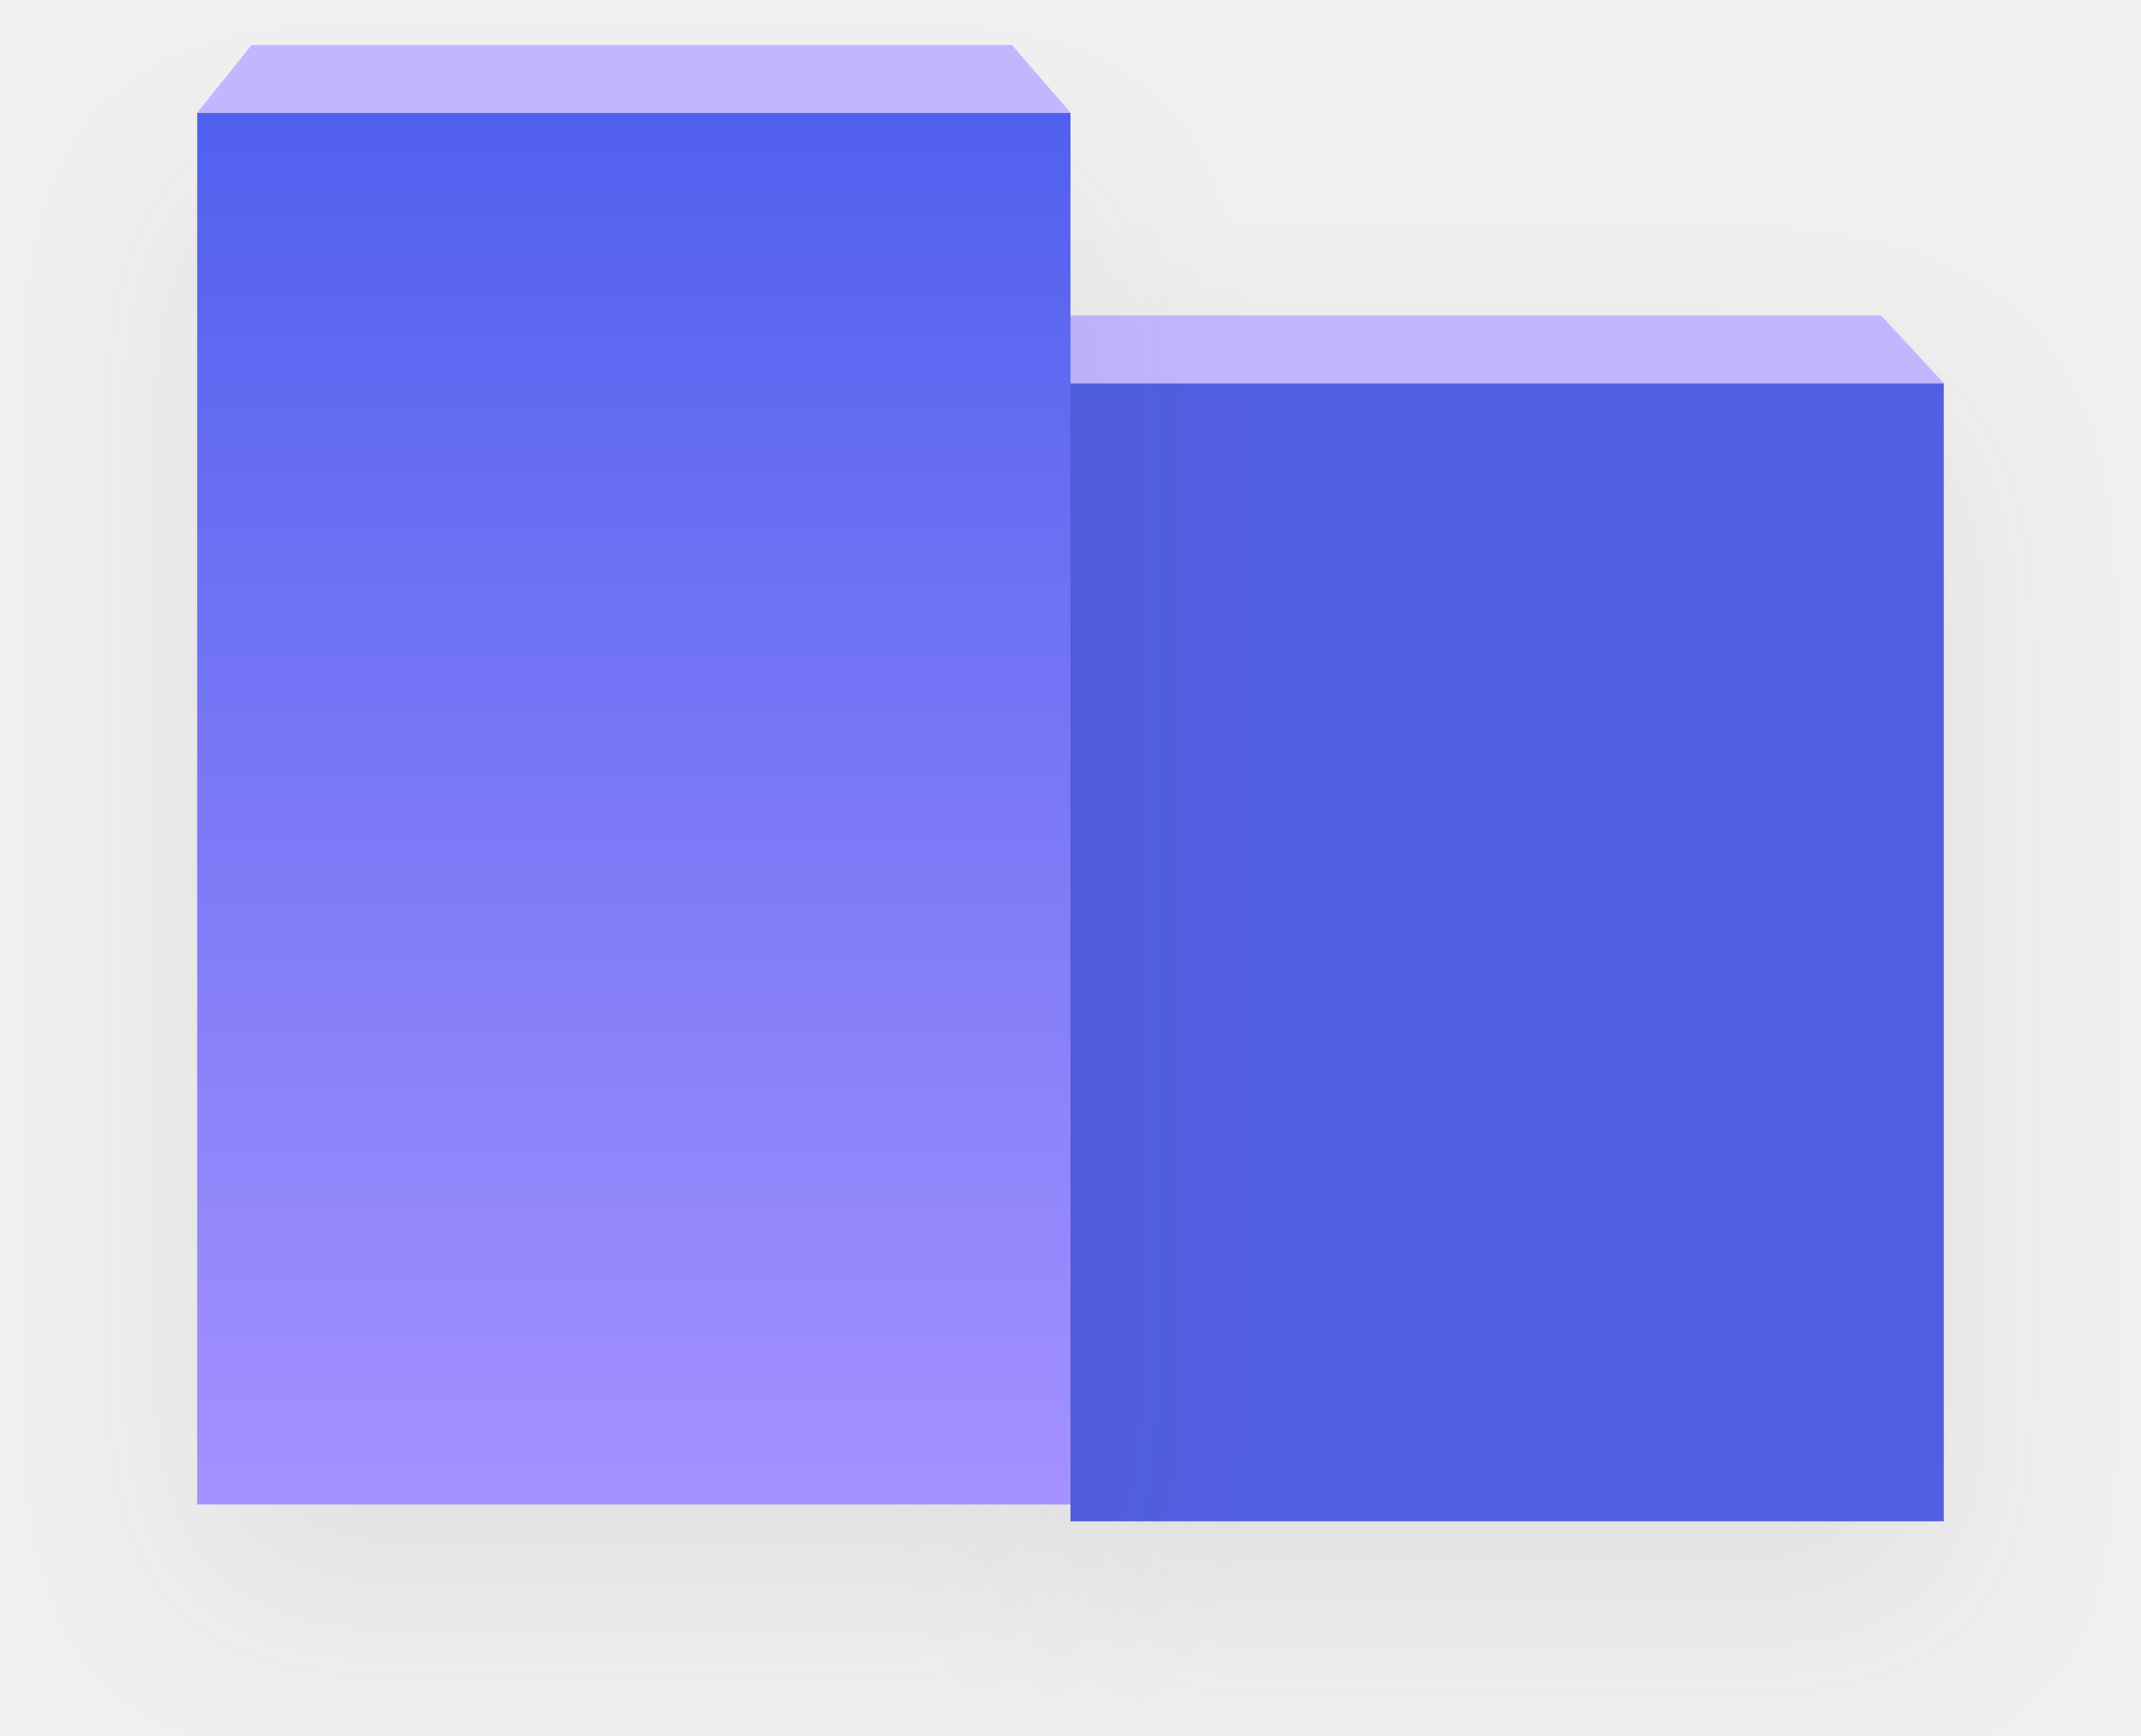
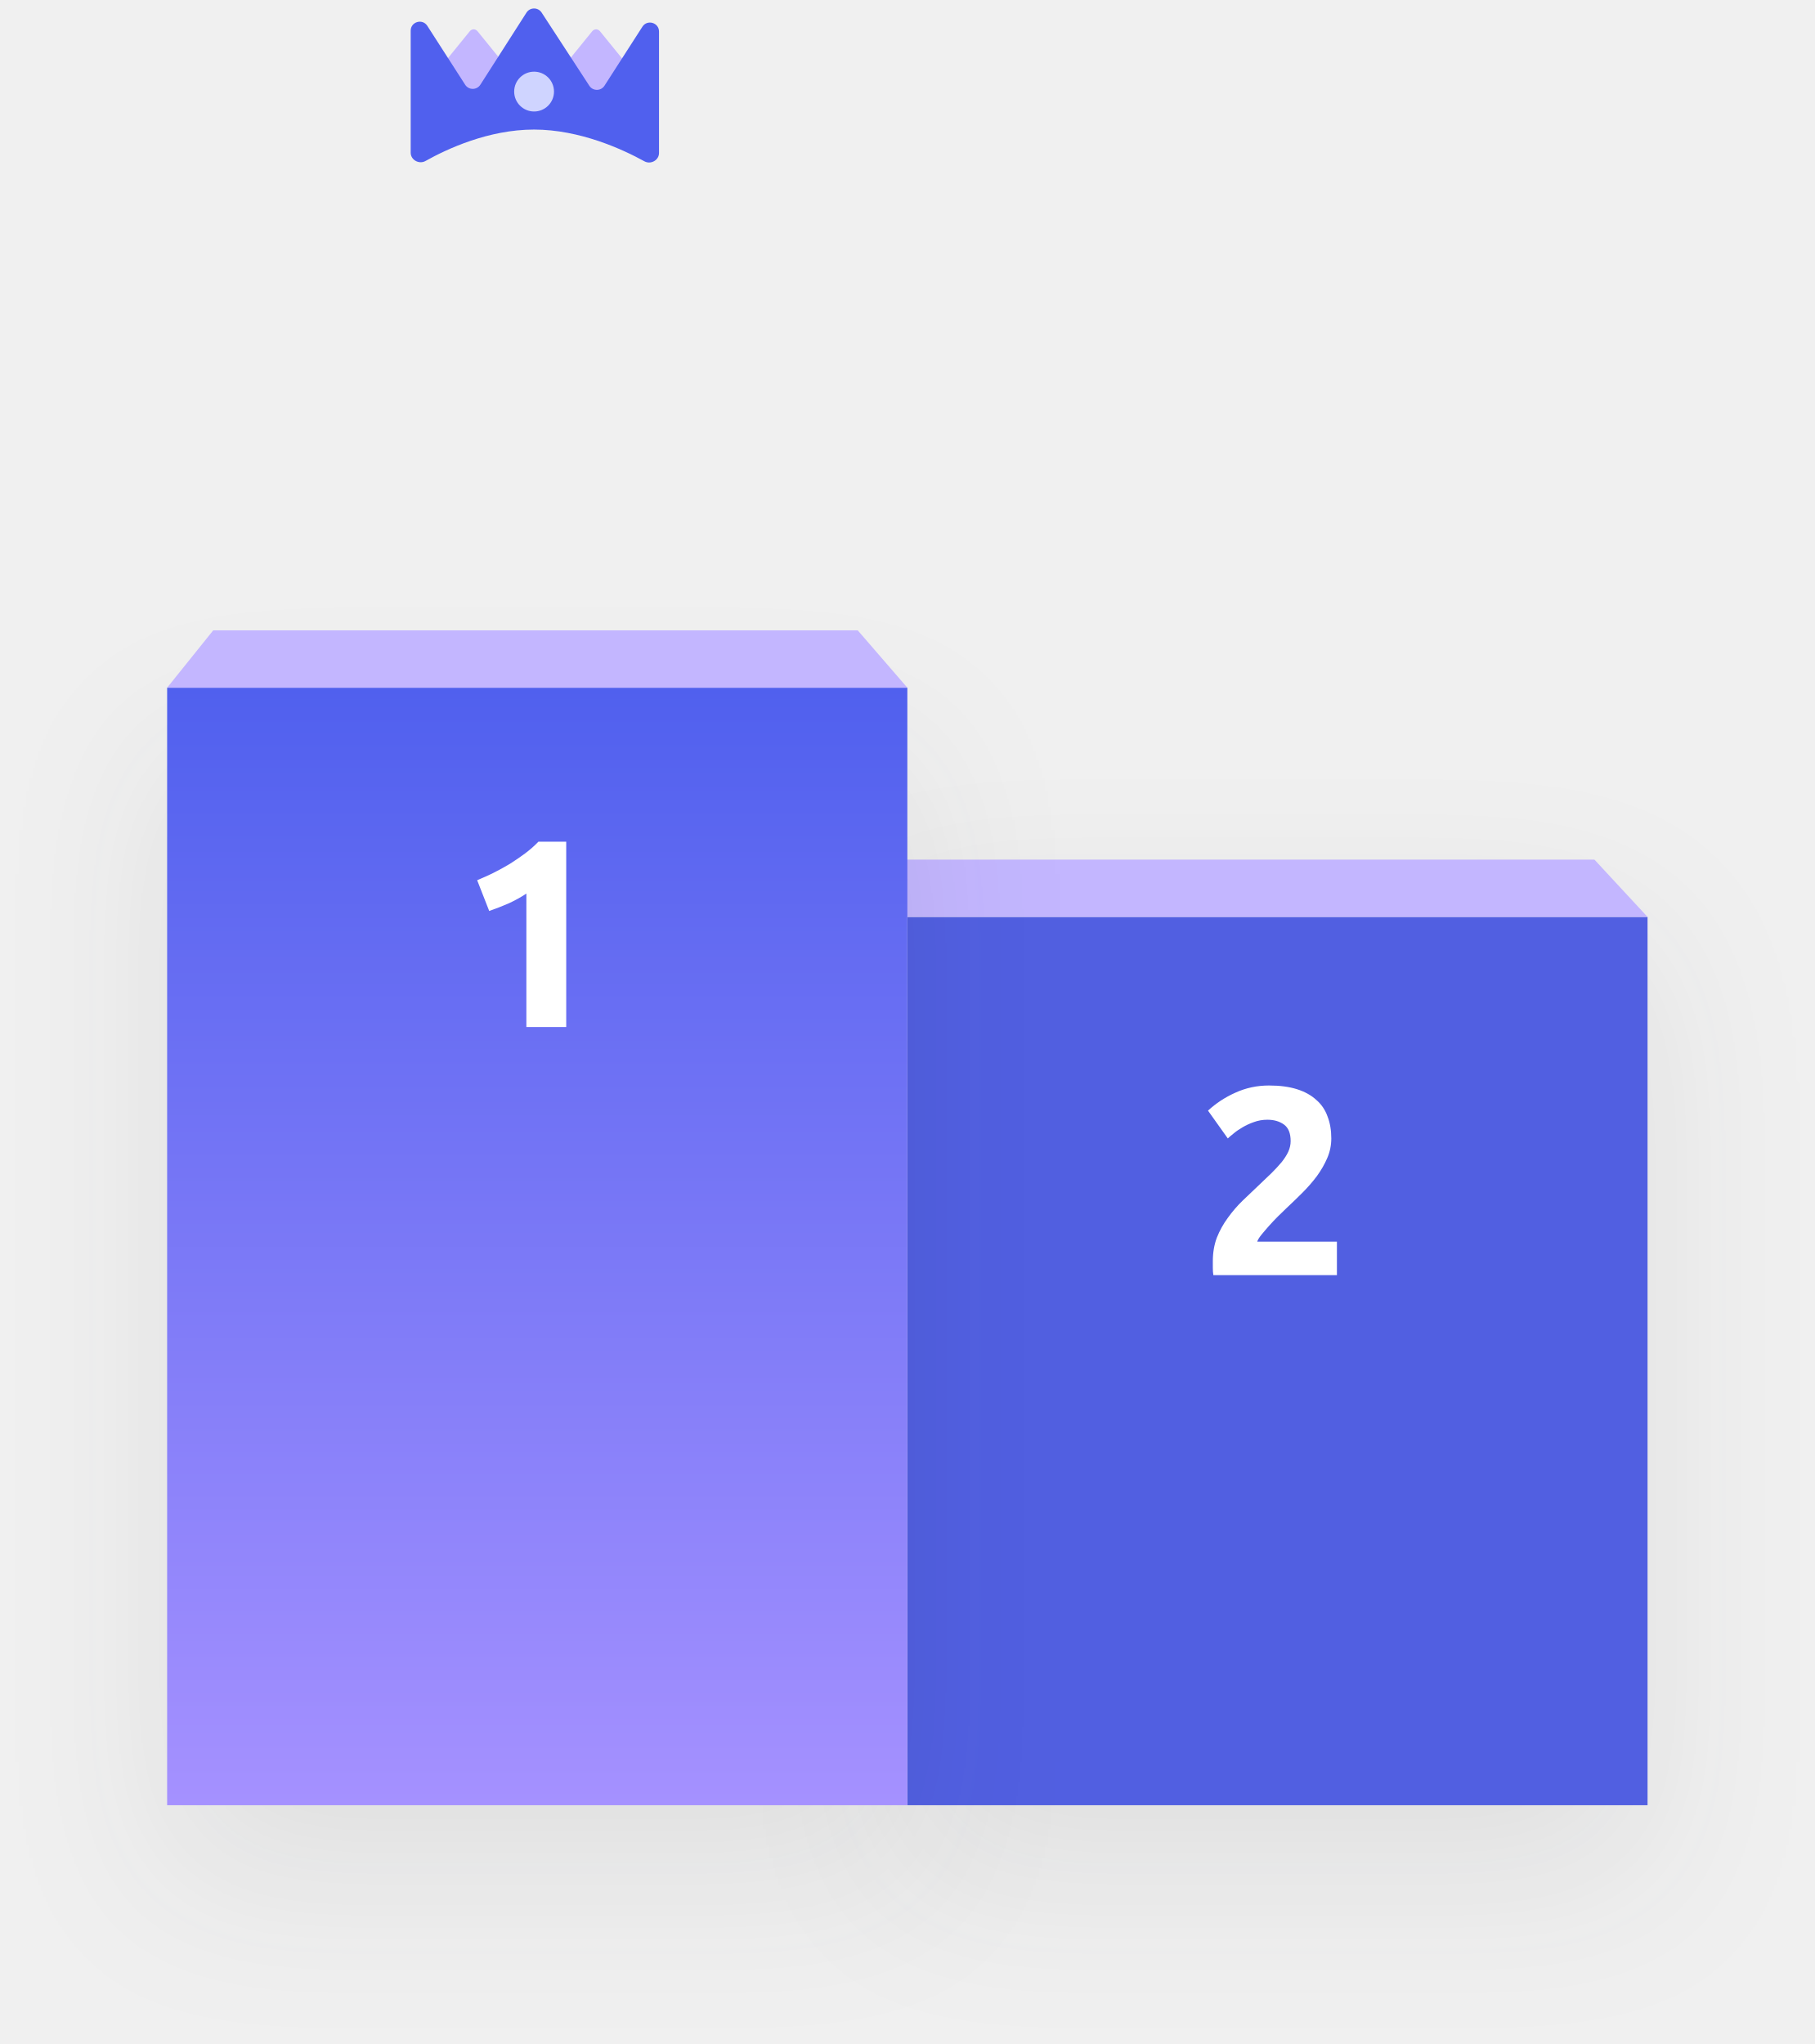
- <svg xmlns="http://www.w3.org/2000/svg" width="380" height="308" viewBox="0 0 380 308" fill="none">
-   <g filter="url(#filter0_d_23916_75053)">
-     <path d="M190 68H345V270H190V68Z" fill="#515FE1" />
-     <path d="M189.325 56L179 68H345L333.88 56H189.325Z" fill="#C3B6FF" />
+ <svg xmlns="http://www.w3.org/2000/svg" width="380" height="428" viewBox="0 0 380 428" fill="none">
+   <g filter="url(#filter0_d_26137_144662)">
+     <path d="M190 192H345V378H190V192Z" fill="#515FE1" />
+     <path d="M278.776 238.384C278.776 239.803 278.496 241.165 277.936 242.472C277.376 243.779 276.648 245.048 275.752 246.28C274.856 247.475 273.848 248.632 272.728 249.752C271.608 250.872 270.507 251.936 269.424 252.944C268.864 253.467 268.248 254.064 267.576 254.736C266.941 255.371 266.325 256.024 265.728 256.696C265.131 257.368 264.589 258.003 264.104 258.6C263.656 259.16 263.376 259.627 263.264 260H279.952V267H254.08C254.005 266.589 253.968 266.067 253.968 265.432C253.968 264.797 253.968 264.349 253.968 264.088C253.968 262.296 254.248 260.653 254.808 259.16C255.405 257.667 256.171 256.285 257.104 255.016C258.037 253.709 259.083 252.496 260.24 251.376C261.435 250.256 262.611 249.136 263.768 248.016C264.664 247.157 265.504 246.355 266.288 245.608C267.072 244.824 267.763 244.077 268.36 243.368C268.957 242.621 269.424 241.893 269.76 241.184C270.096 240.437 270.264 239.691 270.264 238.944C270.264 237.301 269.797 236.144 268.864 235.472C267.931 234.8 266.773 234.464 265.392 234.464C264.384 234.464 263.432 234.632 262.536 234.968C261.677 235.267 260.875 235.64 260.128 236.088C259.419 236.499 258.803 236.928 258.28 237.376C257.757 237.787 257.365 238.123 257.104 238.384L252.96 232.56C254.603 231.029 256.507 229.779 258.672 228.808C260.875 227.8 263.227 227.296 265.728 227.296C268.005 227.296 269.965 227.557 271.608 228.08C273.251 228.603 274.595 229.349 275.64 230.32C276.723 231.253 277.507 232.411 277.992 233.792C278.515 235.136 278.776 236.667 278.776 238.384Z" fill="white" />
+     <path d="M189.325 180L179 192H345L333.88 180H189.325Z" fill="#C3B6FF" />
  </g>
-   <g filter="url(#filter2_d_23916_75053)">
-     <path d="M35 20H190V267H35V20Z" fill="url(#paint0_linear_23916_75053)" />
+   <g filter="url(#filter1_d_26137_144662)">
+     <path d="M35 144H190V378H35V144Z" fill="url(#paint0_linear_26137_144662)" />
  </g>
-   <path d="M44.641 8L35 20H190L179.617 8H44.641Z" fill="#C3B6FF" />
+   <path d="M99.92 184.31C101.003 183.862 102.123 183.358 103.28 182.798C104.475 182.201 105.632 181.566 106.752 180.894C107.872 180.185 108.936 179.457 109.944 178.71C110.989 177.926 111.923 177.105 112.744 176.246H118.568V215.054H110.224V187.11C109.104 187.857 107.853 188.548 106.472 189.182C105.091 189.78 103.747 190.302 102.44 190.75L99.92 184.31Z" fill="white" />
+   <path d="M44.641 132L35 144H190L179.617 132H44.641Z" fill="#C3B6FF" />
+   <path d="M98.36 6.561C98.816 6 99.556 6 100.013 6.561L105.885 13.789C106.342 14.351 106.342 15.262 105.885 15.824L100.013 23.052C99.556 23.614 98.816 23.614 98.36 23.052L92.487 15.824C92.03 15.262 92.03 14.351 92.487 13.789L98.36 6.561Z" fill="#C3B6FF" />
+   <path d="M123.998 6.561C124.455 6 125.195 6 125.652 6.561L131.524 13.789C131.981 14.351 131.981 15.262 131.524 15.824L125.652 23.052C125.195 23.614 124.455 23.614 123.999 23.052L118.126 15.824C117.669 15.262 117.669 14.351 118.126 13.789L123.998 6.561Z" fill="#C3B6FF" />
+   <path d="M138 6.615V32.033C138 33.551 136.269 34.508 134.939 33.775C130.416 31.282 121.439 27.13 111.819 27.13C102.281 27.13 93.548 31.213 89.096 33.712C87.761 34.461 86 33.503 86 31.972V6.434C86 4.548 88.46 3.826 89.48 5.413L97.406 17.743C98.151 18.902 99.846 18.9 100.588 17.74L110.242 2.646C110.982 1.49 112.668 1.483 113.418 2.632L123.406 17.957C124.154 19.105 125.838 19.1 126.579 17.947L134.521 5.593C135.54 4.007 138 4.729 138 6.615Z" fill="#5060EE" />
+   <circle cx="111.839" cy="19.178" r="4.169" fill="#CFD4FF" />
  <defs>
-     <filter id="filter0_d_23916_75053" x="144" y="36" width="236" height="284" filterUnits="userSpaceOnUse" color-interpolation-filters="sRGB">
+     <filter id="filter0_d_26137_144662" x="144" y="160" width="236" height="268" filterUnits="userSpaceOnUse" color-interpolation-filters="sRGB">
      <feFlood flood-opacity="0" result="BackgroundImageFix" />
      <feColorMatrix in="SourceAlpha" type="matrix" values="0 0 0 0 0 0 0 0 0 0 0 0 0 0 0 0 0 0 127 0" result="hardAlpha" />
      <feOffset dy="15" />
      <feGaussianBlur stdDeviation="17.5" />
      <feColorMatrix type="matrix" values="0 0 0 0 0.129 0 0 0 0 0.133 0 0 0 0 0.145 0 0 0 0.08 0" />
-       <feBlend mode="normal" in2="BackgroundImageFix" result="effect1_dropShadow_23916_75053" />
-       <feBlend mode="normal" in="SourceGraphic" in2="effect1_dropShadow_23916_75053" result="shape" />
+       <feBlend mode="normal" in2="BackgroundImageFix" result="effect1_dropShadow_26137_144662" />
+       <feBlend mode="normal" in="SourceGraphic" in2="effect1_dropShadow_26137_144662" result="shape" />
    </filter>
-     <filter id="filter1_b_23916_75053" x="232.19" y="152.656" width="70.155" height="57.568" filterUnits="userSpaceOnUse" color-interpolation-filters="sRGB">
-       <feFlood flood-opacity="0" result="BackgroundImageFix" />
-       <feGaussianBlur in="BackgroundImageFix" stdDeviation="7" />
-       <feComposite in2="SourceAlpha" operator="in" result="effect1_backgroundBlur_23916_75053" />
-       <feBlend mode="normal" in="SourceGraphic" in2="effect1_backgroundBlur_23916_75053" result="shape" />
-     </filter>
-     <filter id="filter2_d_23916_75053" x="0" y="0" width="225" height="317" filterUnits="userSpaceOnUse" color-interpolation-filters="sRGB">
+     <filter id="filter1_d_26137_144662" x="0" y="124" width="225" height="304" filterUnits="userSpaceOnUse" color-interpolation-filters="sRGB">
      <feFlood flood-opacity="0" result="BackgroundImageFix" />
      <feColorMatrix in="SourceAlpha" type="matrix" values="0 0 0 0 0 0 0 0 0 0 0 0 0 0 0 0 0 0 127 0" result="hardAlpha" />
      <feOffset dy="15" />
      <feGaussianBlur stdDeviation="17.5" />
      <feColorMatrix type="matrix" values="0 0 0 0 0.129 0 0 0 0 0.133 0 0 0 0 0.145 0 0 0 0.08 0" />
-       <feBlend mode="normal" in2="BackgroundImageFix" result="effect1_dropShadow_23916_75053" />
-       <feBlend mode="normal" in="SourceGraphic" in2="effect1_dropShadow_23916_75053" result="shape" />
+       <feBlend mode="normal" in2="BackgroundImageFix" result="effect1_dropShadow_26137_144662" />
+       <feBlend mode="normal" in="SourceGraphic" in2="effect1_dropShadow_26137_144662" result="shape" />
    </filter>
-     <filter id="filter3_b_23916_75053" x="77.19" y="100.966" width="70.155" height="57.312" filterUnits="userSpaceOnUse" color-interpolation-filters="sRGB">
-       <feFlood flood-opacity="0" result="BackgroundImageFix" />
-       <feGaussianBlur in="BackgroundImageFix" stdDeviation="7" />
-       <feComposite in2="SourceAlpha" operator="in" result="effect1_backgroundBlur_23916_75053" />
-       <feBlend mode="normal" in="SourceGraphic" in2="effect1_backgroundBlur_23916_75053" result="shape" />
-     </filter>
-     <linearGradient id="paint0_linear_23916_75053" x1="112.5" y1="20" x2="112.5" y2="267" gradientUnits="userSpaceOnUse">
+     <linearGradient id="paint0_linear_26137_144662" x1="112.5" y1="144" x2="112.5" y2="378" gradientUnits="userSpaceOnUse">
      <stop stop-color="#5060EE" />
      <stop offset="1" stop-color="#A591FF" />
    </linearGradient>
  </defs>
</svg>
